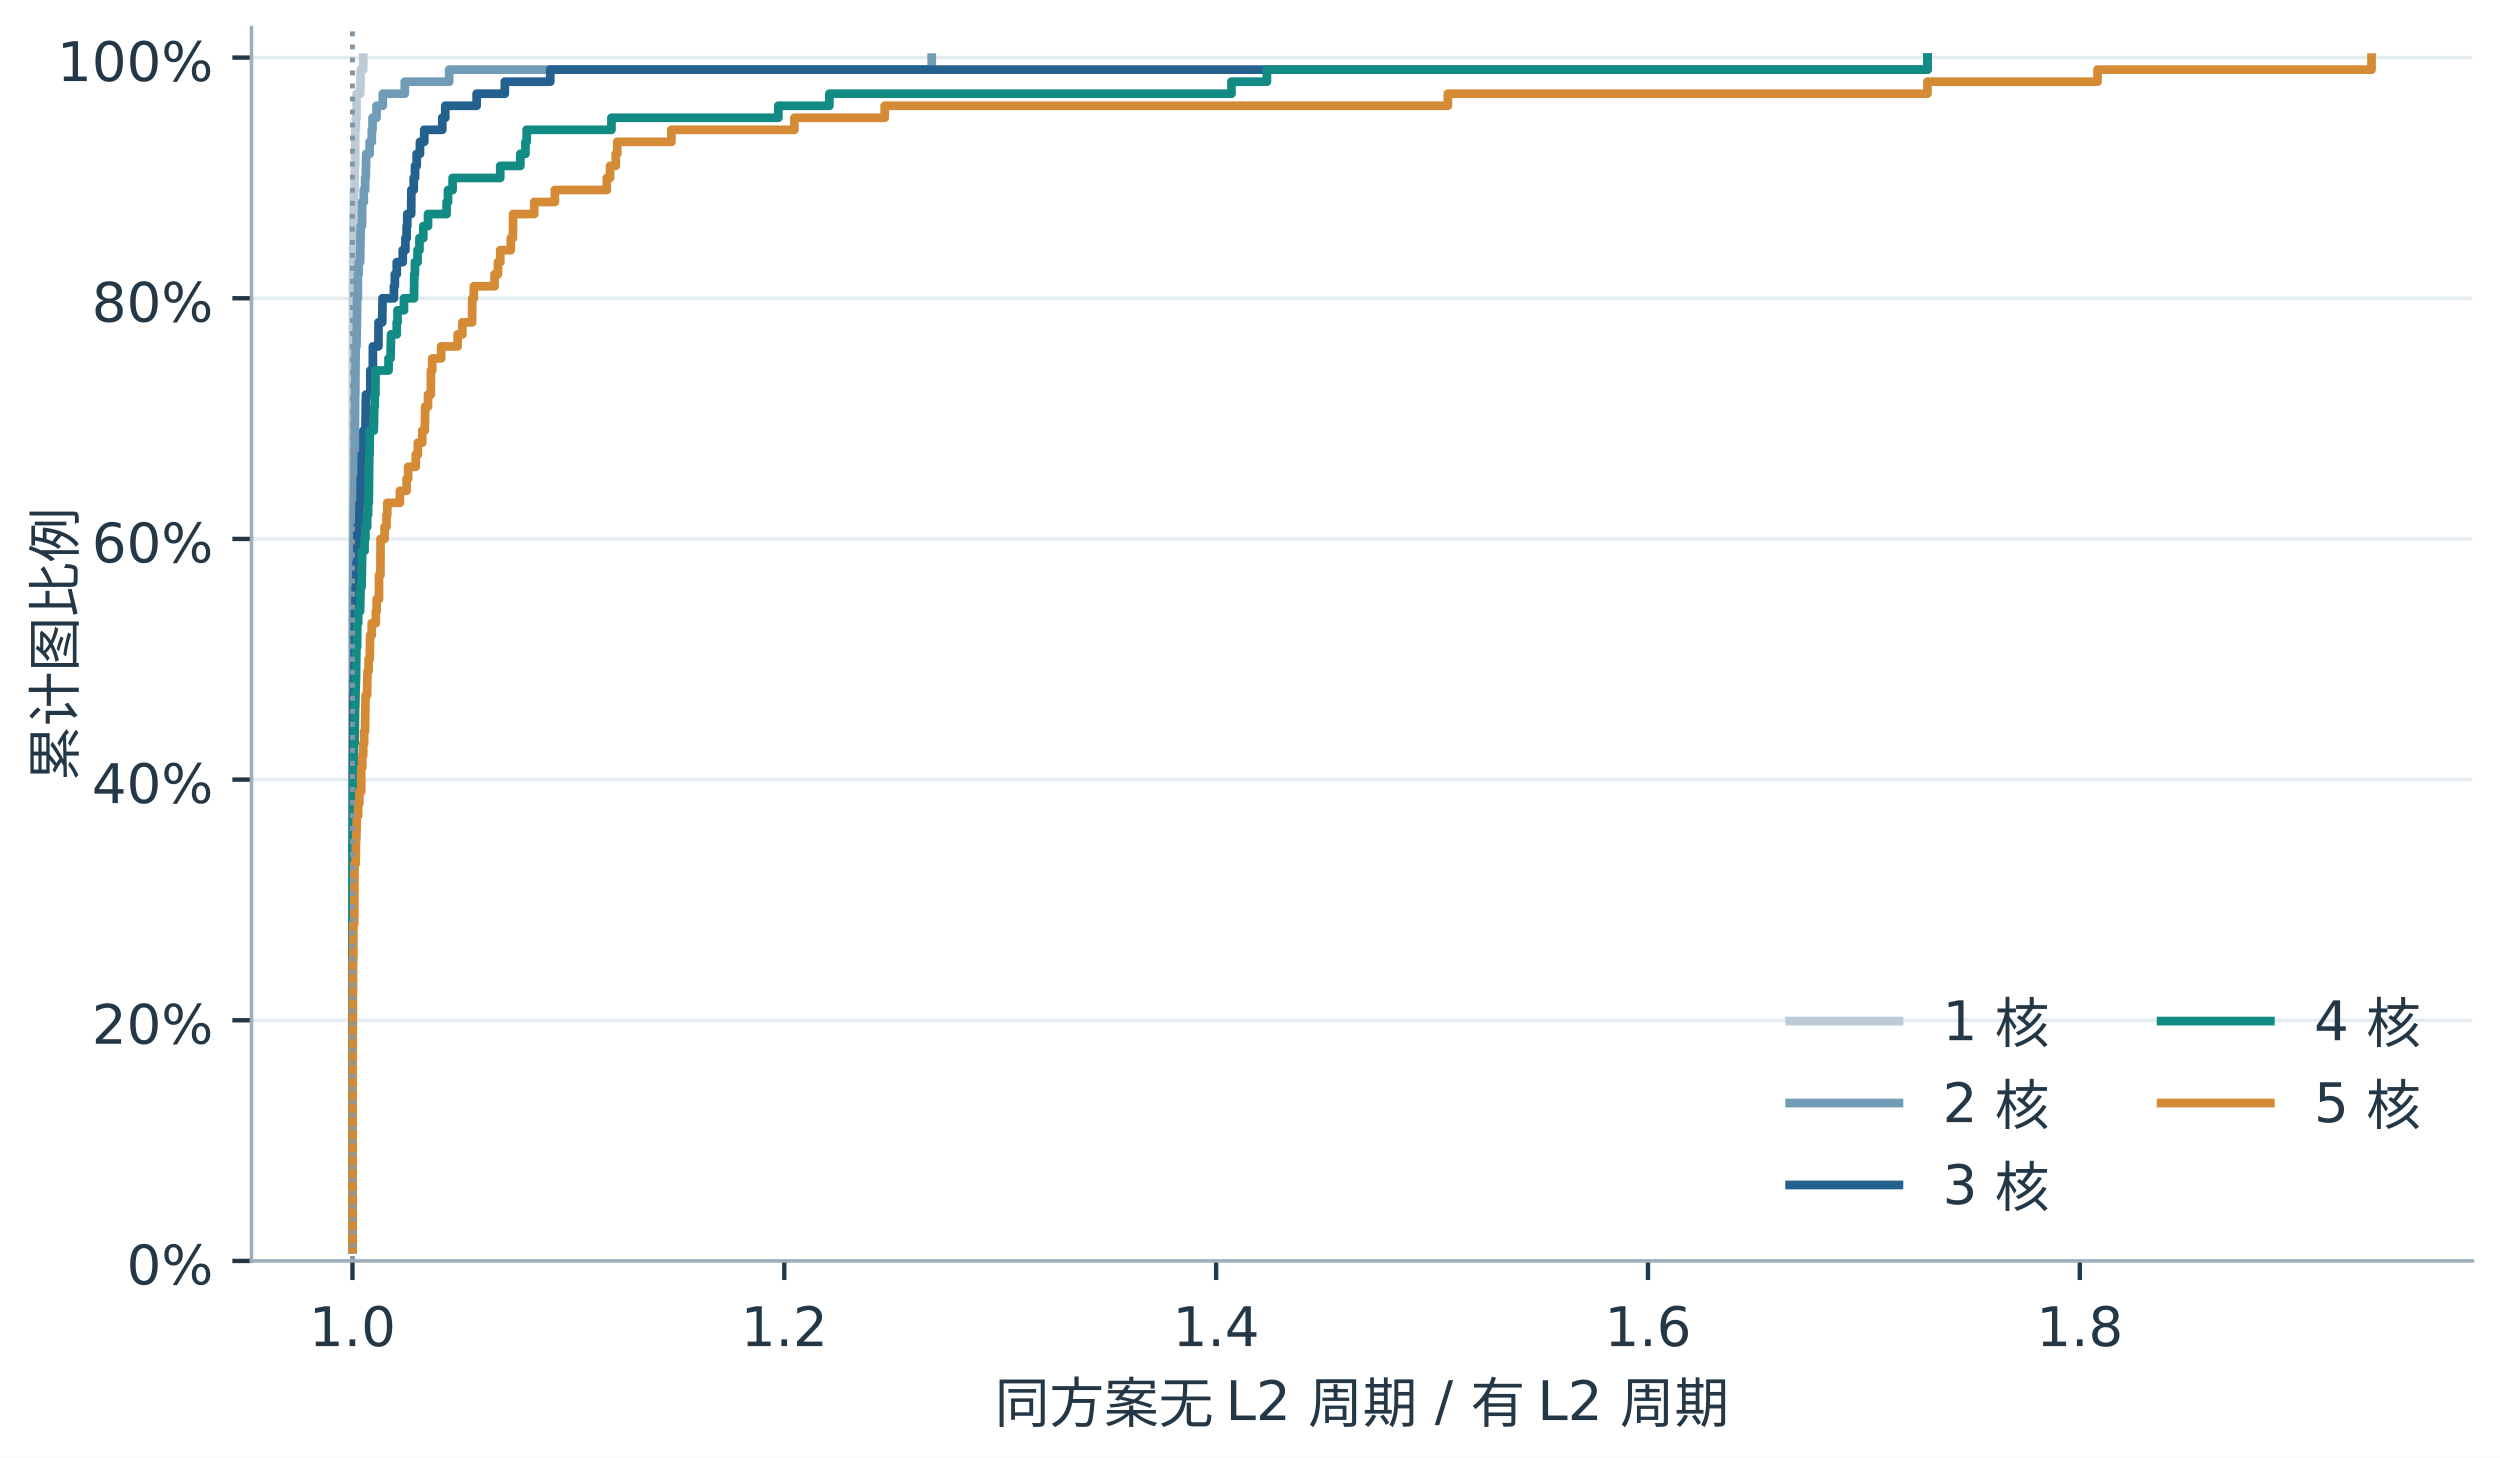
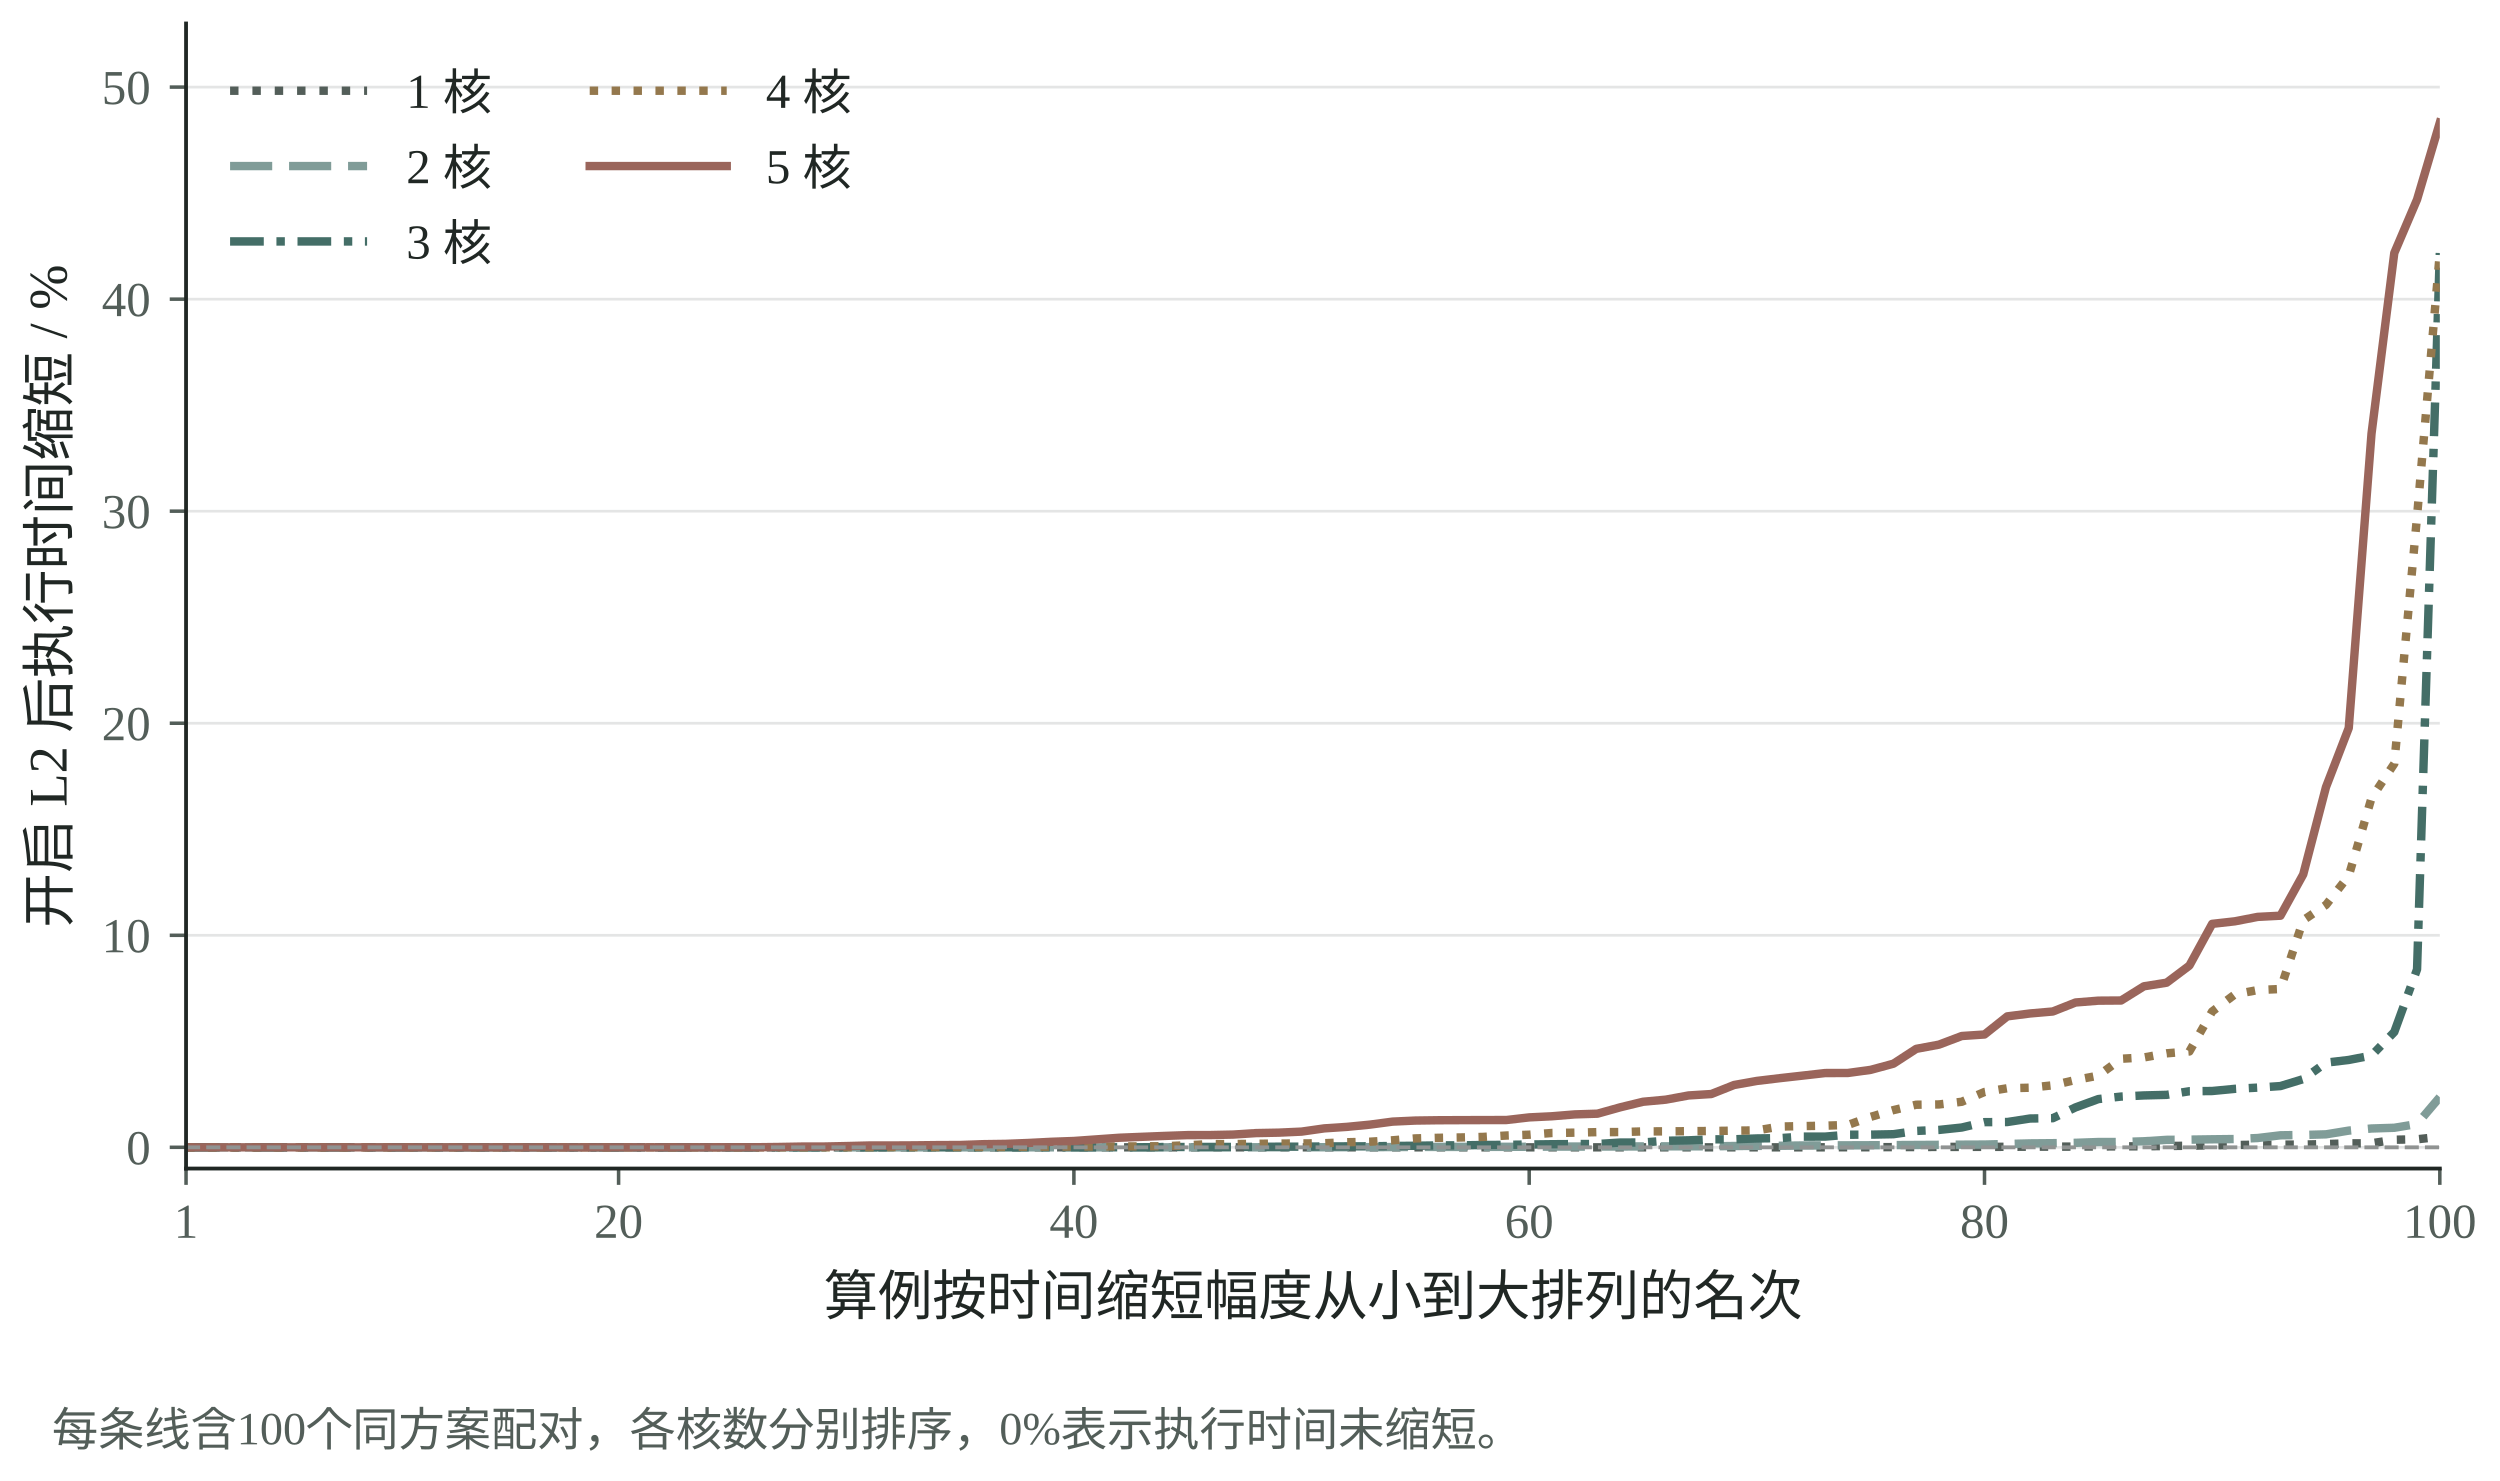
- <svg xmlns="http://www.w3.org/2000/svg" xmlns:xlink="http://www.w3.org/1999/xlink" width="457.68pt" height="266.88pt" viewBox="0 0 457.68 266.88" version="1.1">
+ <svg xmlns="http://www.w3.org/2000/svg" xmlns:xlink="http://www.w3.org/1999/xlink" width="459.84pt" height="272.4pt" viewBox="0 0 459.84 272.4" version="1.1">
  <defs>
    <style type="text/css">*{stroke-linejoin: round; stroke-linecap: butt}</style>
  </defs>
  <g id="figure_1">
    <g id="patch_1">
-       <path d="M 0 266.88  L 457.68 266.88  L 457.68 0  L 0 0  z " style="fill: #ffffff" />
+       <path d="M 0 272.4  L 459.84 272.4  L 459.84 0  L 0 0  z " style="fill: #ffffff" />
    </g>
    <g id="axes_1">
      <g id="patch_2">
-         <path d="M 46.04 230.84  L 452.64 230.84  L 452.64 5.04  L 46.04 5.04  z " style="fill: #ffffff" />
+         <path d="M 34.22 214.937  L 448.77 214.937  L 448.77 4.32  L 34.22 4.32  z " style="fill: #ffffff" />
      </g>
      <g id="matplotlib.axis_1">
        <g id="xtick_1">
          <g id="line2d_1">
            <defs>
-               <path id="m5399ee2f53" d="M 0 0  L 0 3.5  " style="stroke: #243746; stroke-width: 0.8" />
+               <path id="m8ab909287a" d="M 0 0  L 0 3  " style="stroke: #535e59; stroke-width: 0.65" />
            </defs>
            <g>
-               <use xlink:href="#m5399ee2f53" x="64.525" y="230.84" style="fill: #243746; stroke: #243746; stroke-width: 0.8" />
+               <use xlink:href="#m8ab909287a" x="34.22" y="214.937" style="fill: #535e59; stroke: #535e59; stroke-width: 0.65" />
            </g>
          </g>
          <g id="text_1">
-             <text style="font-size: 10px; font-family: 'SimHei', 'Microsoft YaHei', 'DejaVu Sans', sans-serif; text-anchor: middle; fill: #243746" x="64.525" y="246.433" transform="rotate(-0 64.52538 246.4333)">1.0</text>
+             <text style="font-size: 9px; font-family: 'Times New Roman', 'SimSun', 'DejaVu Serif'; text-anchor: middle; fill: #535e59" x="34.22" y="227.677" transform="rotate(-0 34.22039 227.6767)">1</text>
          </g>
        </g>
        <g id="xtick_2">
          <g id="line2d_2">
            <g>
-               <use xlink:href="#m5399ee2f53" x="143.583" y="230.84" style="fill: #243746; stroke: #243746; stroke-width: 0.8" />
+               <use xlink:href="#m8ab909287a" x="113.78" y="214.937" style="fill: #535e59; stroke: #535e59; stroke-width: 0.65" />
            </g>
          </g>
          <g id="text_2">
-             <text style="font-size: 10px; font-family: 'SimHei', 'Microsoft YaHei', 'DejaVu Sans', sans-serif; text-anchor: middle; fill: #243746" x="143.583" y="246.433" transform="rotate(-0 143.583 246.4333)">1.2</text>
+             <text style="font-size: 9px; font-family: 'Times New Roman', 'SimSun', 'DejaVu Serif'; text-anchor: middle; fill: #535e59" x="113.78" y="227.677" transform="rotate(-0 113.7803 227.6767)">20</text>
          </g>
        </g>
        <g id="xtick_3">
          <g id="line2d_3">
            <g>
-               <use xlink:href="#m5399ee2f53" x="222.641" y="230.84" style="fill: #243746; stroke: #243746; stroke-width: 0.8" />
+               <use xlink:href="#m8ab909287a" x="197.528" y="214.937" style="fill: #535e59; stroke: #535e59; stroke-width: 0.65" />
            </g>
          </g>
          <g id="text_3">
-             <text style="font-size: 10px; font-family: 'SimHei', 'Microsoft YaHei', 'DejaVu Sans', sans-serif; text-anchor: middle; fill: #243746" x="222.641" y="246.433" transform="rotate(-0 222.6406 246.4333)">1.4</text>
+             <text style="font-size: 9px; font-family: 'Times New Roman', 'SimSun', 'DejaVu Serif'; text-anchor: middle; fill: #535e59" x="197.528" y="227.677" transform="rotate(-0 197.5276 227.6767)">40</text>
          </g>
        </g>
        <g id="xtick_4">
          <g id="line2d_4">
            <g>
-               <use xlink:href="#m5399ee2f53" x="301.698" y="230.84" style="fill: #243746; stroke: #243746; stroke-width: 0.8" />
+               <use xlink:href="#m8ab909287a" x="281.275" y="214.937" style="fill: #535e59; stroke: #535e59; stroke-width: 0.65" />
            </g>
          </g>
          <g id="text_4">
-             <text style="font-size: 10px; font-family: 'SimHei', 'Microsoft YaHei', 'DejaVu Sans', sans-serif; text-anchor: middle; fill: #243746" x="301.698" y="246.433" transform="rotate(-0 301.6982 246.4333)">1.6</text>
+             <text style="font-size: 9px; font-family: 'Times New Roman', 'SimSun', 'DejaVu Serif'; text-anchor: middle; fill: #535e59" x="281.275" y="227.677" transform="rotate(-0 281.2749 227.6767)">60</text>
          </g>
        </g>
        <g id="xtick_5">
          <g id="line2d_5">
            <g>
-               <use xlink:href="#m5399ee2f53" x="380.756" y="230.84" style="fill: #243746; stroke: #243746; stroke-width: 0.8" />
+               <use xlink:href="#m8ab909287a" x="365.022" y="214.937" style="fill: #535e59; stroke: #535e59; stroke-width: 0.65" />
            </g>
          </g>
          <g id="text_5">
-             <text style="font-size: 10px; font-family: 'SimHei', 'Microsoft YaHei', 'DejaVu Sans', sans-serif; text-anchor: middle; fill: #243746" x="380.756" y="246.433" transform="rotate(-0 380.7557 246.4333)">1.8</text>
-           </g>
-         </g>
-         <g id="text_6">
-           <text style="font-size: 10px; font-family: 'SimHei', 'Microsoft YaHei', 'DejaVu Sans', sans-serif; text-anchor: middle; fill: #243746" x="249.34" y="260.433" transform="rotate(-0 249.3398 260.4333)">同方案无 L2 周期 / 有 L2 周期</text>
+             <text style="font-size: 9px; font-family: 'Times New Roman', 'SimSun', 'DejaVu Serif'; text-anchor: middle; fill: #535e59" x="365.022" y="227.677" transform="rotate(-0 365.0222 227.6767)">80</text>
+           </g>
+         </g>
+         <g id="xtick_6">
+           <g id="line2d_6">
+             <g>
+               <use xlink:href="#m8ab909287a" x="448.77" y="214.937" style="fill: #535e59; stroke: #535e59; stroke-width: 0.65" />
+             </g>
+           </g>
+           <g id="text_6">
+             <text style="font-size: 9px; font-family: 'Times New Roman', 'SimSun', 'DejaVu Serif'; text-anchor: middle; fill: #535e59" x="448.77" y="227.677" transform="rotate(-0 448.7695 227.6767)">100</text>
+           </g>
+         </g>
+         <g id="text_7">
+           <text style="font-size: 10px; font-family: 'Times New Roman', 'SimSun', 'DejaVu Serif'; text-anchor: middle; fill: #202724" x="241.495" y="241.861" transform="rotate(-0 241.495 241.8613)">算例按时间缩短幅度从小到大排列的名次</text>
        </g>
      </g>
      <g id="matplotlib.axis_2">
        <g id="ytick_1">
-           <g id="line2d_6">
-             <path d="M 46.04 230.84  L 452.64 230.84  " clip-path="url(#pc9cf2dd7b9)" style="fill: none; stroke: #e5ecf0; stroke-width: 0.65; stroke-linecap: square" />
-           </g>
          <g id="line2d_7">
+             <path d="M 34.22 211.036  L 448.77 211.036  " clip-path="url(#p67cade36ab)" style="fill: none; stroke: #e4e5e5; stroke-width: 0.5; stroke-linecap: square" />
+           </g>
+           <g id="line2d_8">
            <defs>
-               <path id="m5c59125501" d="M 0 0  L -3.5 0  " style="stroke: #243746; stroke-width: 0.8" />
+               <path id="mce4676bd3b" d="M 0 0  L -3 0  " style="stroke: #535e59; stroke-width: 0.65" />
            </defs>
            <g>
-               <use xlink:href="#m5c59125501" x="46.04" y="230.84" style="fill: #243746; stroke: #243746; stroke-width: 0.8" />
-             </g>
-           </g>
-           <g id="text_7">
-             <text style="font-size: 10px; font-family: 'SimHei', 'Microsoft YaHei', 'DejaVu Sans', sans-serif; text-anchor: end; fill: #243746" x="39.04" y="235.136" transform="rotate(-0 39.04 235.1364)">0%</text>
+               <use xlink:href="#mce4676bd3b" x="34.22" y="211.036" style="fill: #535e59; stroke: #535e59; stroke-width: 0.65" />
+             </g>
+           </g>
+           <g id="text_8">
+             <text style="font-size: 9px; font-family: 'Times New Roman', 'SimSun', 'DejaVu Serif'; text-anchor: end; fill: #535e59" x="27.72" y="214.156" transform="rotate(-0 27.72039 214.1563)">0</text>
          </g>
        </g>
        <g id="ytick_2">
-           <g id="line2d_8">
-             <path d="M 46.04 186.781  L 452.64 186.781  " clip-path="url(#pc9cf2dd7b9)" style="fill: none; stroke: #e5ecf0; stroke-width: 0.65; stroke-linecap: square" />
-           </g>
          <g id="line2d_9">
-             <g>
-               <use xlink:href="#m5c59125501" x="46.04" y="186.781" style="fill: #243746; stroke: #243746; stroke-width: 0.8" />
-             </g>
-           </g>
-           <g id="text_8">
-             <text style="font-size: 10px; font-family: 'SimHei', 'Microsoft YaHei', 'DejaVu Sans', sans-serif; text-anchor: end; fill: #243746" x="39.04" y="191.078" transform="rotate(-0 39.04 191.078)">20%</text>
+             <path d="M 34.22 172.033  L 448.77 172.033  " clip-path="url(#p67cade36ab)" style="fill: none; stroke: #e4e5e5; stroke-width: 0.5; stroke-linecap: square" />
+           </g>
+           <g id="line2d_10">
+             <g>
+               <use xlink:href="#mce4676bd3b" x="34.22" y="172.033" style="fill: #535e59; stroke: #535e59; stroke-width: 0.65" />
+             </g>
+           </g>
+           <g id="text_9">
+             <text style="font-size: 9px; font-family: 'Times New Roman', 'SimSun', 'DejaVu Serif'; text-anchor: end; fill: #535e59" x="27.72" y="175.153" transform="rotate(-0 27.72039 175.1533)">10</text>
          </g>
        </g>
        <g id="ytick_3">
-           <g id="line2d_10">
-             <path d="M 46.04 142.723  L 452.64 142.723  " clip-path="url(#pc9cf2dd7b9)" style="fill: none; stroke: #e5ecf0; stroke-width: 0.65; stroke-linecap: square" />
-           </g>
          <g id="line2d_11">
-             <g>
-               <use xlink:href="#m5c59125501" x="46.04" y="142.723" style="fill: #243746; stroke: #243746; stroke-width: 0.8" />
-             </g>
-           </g>
-           <g id="text_9">
-             <text style="font-size: 10px; font-family: 'SimHei', 'Microsoft YaHei', 'DejaVu Sans', sans-serif; text-anchor: end; fill: #243746" x="39.04" y="147.02" transform="rotate(-0 39.04 147.0195)">40%</text>
+             <path d="M 34.22 133.03  L 448.77 133.03  " clip-path="url(#p67cade36ab)" style="fill: none; stroke: #e4e5e5; stroke-width: 0.5; stroke-linecap: square" />
+           </g>
+           <g id="line2d_12">
+             <g>
+               <use xlink:href="#mce4676bd3b" x="34.22" y="133.03" style="fill: #535e59; stroke: #535e59; stroke-width: 0.65" />
+             </g>
+           </g>
+           <g id="text_10">
+             <text style="font-size: 9px; font-family: 'Times New Roman', 'SimSun', 'DejaVu Serif'; text-anchor: end; fill: #535e59" x="27.72" y="136.15" transform="rotate(-0 27.72039 136.1502)">20</text>
          </g>
        </g>
        <g id="ytick_4">
-           <g id="line2d_12">
-             <path d="M 46.04 98.664  L 452.64 98.664  " clip-path="url(#pc9cf2dd7b9)" style="fill: none; stroke: #e5ecf0; stroke-width: 0.65; stroke-linecap: square" />
-           </g>
          <g id="line2d_13">
-             <g>
-               <use xlink:href="#m5c59125501" x="46.04" y="98.664" style="fill: #243746; stroke: #243746; stroke-width: 0.8" />
-             </g>
-           </g>
-           <g id="text_10">
-             <text style="font-size: 10px; font-family: 'SimHei', 'Microsoft YaHei', 'DejaVu Sans', sans-serif; text-anchor: end; fill: #243746" x="39.04" y="102.961" transform="rotate(-0 39.04 102.9611)">60%</text>
+             <path d="M 34.22 94.027  L 448.77 94.027  " clip-path="url(#p67cade36ab)" style="fill: none; stroke: #e4e5e5; stroke-width: 0.5; stroke-linecap: square" />
+           </g>
+           <g id="line2d_14">
+             <g>
+               <use xlink:href="#mce4676bd3b" x="34.22" y="94.027" style="fill: #535e59; stroke: #535e59; stroke-width: 0.65" />
+             </g>
+           </g>
+           <g id="text_11">
+             <text style="font-size: 9px; font-family: 'Times New Roman', 'SimSun', 'DejaVu Serif'; text-anchor: end; fill: #535e59" x="27.72" y="97.147" transform="rotate(-0 27.72039 97.14715)">30</text>
          </g>
        </g>
        <g id="ytick_5">
-           <g id="line2d_14">
-             <path d="M 46.04 54.606  L 452.64 54.606  " clip-path="url(#pc9cf2dd7b9)" style="fill: none; stroke: #e5ecf0; stroke-width: 0.65; stroke-linecap: square" />
-           </g>
          <g id="line2d_15">
-             <g>
-               <use xlink:href="#m5c59125501" x="46.04" y="54.606" style="fill: #243746; stroke: #243746; stroke-width: 0.8" />
-             </g>
-           </g>
-           <g id="text_11">
-             <text style="font-size: 10px; font-family: 'SimHei', 'Microsoft YaHei', 'DejaVu Sans', sans-serif; text-anchor: end; fill: #243746" x="39.04" y="58.903" transform="rotate(-0 39.04 58.90262)">80%</text>
+             <path d="M 34.22 55.024  L 448.77 55.024  " clip-path="url(#p67cade36ab)" style="fill: none; stroke: #e4e5e5; stroke-width: 0.5; stroke-linecap: square" />
+           </g>
+           <g id="line2d_16">
+             <g>
+               <use xlink:href="#mce4676bd3b" x="34.22" y="55.024" style="fill: #535e59; stroke: #535e59; stroke-width: 0.65" />
+             </g>
+           </g>
+           <g id="text_12">
+             <text style="font-size: 9px; font-family: 'Times New Roman', 'SimSun', 'DejaVu Serif'; text-anchor: end; fill: #535e59" x="27.72" y="58.144" transform="rotate(-0 27.72039 58.14409)">40</text>
          </g>
        </g>
        <g id="ytick_6">
-           <g id="line2d_16">
-             <path d="M 46.04 10.547  L 452.64 10.547  " clip-path="url(#pc9cf2dd7b9)" style="fill: none; stroke: #e5ecf0; stroke-width: 0.65; stroke-linecap: square" />
-           </g>
          <g id="line2d_17">
-             <g>
-               <use xlink:href="#m5c59125501" x="46.04" y="10.547" style="fill: #243746; stroke: #243746; stroke-width: 0.8" />
-             </g>
-           </g>
-           <g id="text_12">
-             <text style="font-size: 10px; font-family: 'SimHei', 'Microsoft YaHei', 'DejaVu Sans', sans-serif; text-anchor: end; fill: #243746" x="39.04" y="14.844" transform="rotate(-0 39.04 14.84418)">100%</text>
-           </g>
-         </g>
-         <g id="text_13">
-           <text style="font-size: 10px; font-family: 'SimHei', 'Microsoft YaHei', 'DejaVu Sans', sans-serif; text-anchor: middle; fill: #243746" x="13.634" y="117.94" transform="rotate(-90 13.63375 117.9398)">累计图比例</text>
-         </g>
-       </g>
-       <g id="line2d_18">
-         <path d="M 64.525 228.637  L 64.624 52.403  L 64.638 52.403  L 64.705 39.185  L 64.767 39.185  L 64.83 34.779  L 64.899 34.779  L 64.955 30.374  L 65.021 30.374  L 65.034 23.765  L 65.142 23.765  L 65.142 21.562  L 65.263 21.562  L 65.285 17.156  L 65.948 17.156  L 66.031 12.75  L 66.501 12.75  L 66.501 10.547  L 66.501 10.547  " clip-path="url(#pc9cf2dd7b9)" style="fill: none; stroke: #bccbd6; stroke-width: 1.6; stroke-linecap: square" />
+             <path d="M 34.22 16.021  L 448.77 16.021  " clip-path="url(#p67cade36ab)" style="fill: none; stroke: #e4e5e5; stroke-width: 0.5; stroke-linecap: square" />
+           </g>
+           <g id="line2d_18">
+             <g>
+               <use xlink:href="#mce4676bd3b" x="34.22" y="16.021" style="fill: #535e59; stroke: #535e59; stroke-width: 0.65" />
+             </g>
+           </g>
+           <g id="text_13">
+             <text style="font-size: 9px; font-family: 'Times New Roman', 'SimSun', 'DejaVu Serif'; text-anchor: end; fill: #535e59" x="27.72" y="19.141" transform="rotate(-0 27.72039 19.14103)">50</text>
+           </g>
+         </g>
+         <g id="text_14">
+           <text style="font-size: 10px; font-family: 'Times New Roman', 'SimSun', 'DejaVu Serif'; text-anchor: middle; fill: #202724" x="12.562" y="109.628" transform="rotate(-90 12.56219 109.6283)">开启 L2 后执行时间缩短 / %</text>
+         </g>
      </g>
      <g id="line2d_19">
-         <path d="M 64.525 228.637  L 64.631 107.476  L 64.663 107.476  L 64.772 92.055  L 64.8 92.055  L 64.899 85.447  L 64.917 85.447  L 65.025 72.229  L 65.044 72.229  L 65.118 63.417  L 65.262 63.417  L 65.367 56.809  L 65.373 56.809  L 65.373 54.606  L 65.519 54.606  L 65.52 50.2  L 65.656 50.2  L 65.656 47.997  L 65.926 47.997  L 66.03 41.388  L 66.269 41.388  L 66.311 36.982  L 66.597 36.982  L 66.597 34.779  L 66.842 34.779  L 66.842 32.577  L 66.963 32.577  L 67.042 28.171  L 67.669 28.171  L 67.669 25.968  L 68.07 25.968  L 68.07 23.765  L 68.205 23.765  L 68.205 21.562  L 68.93 21.562  L 68.93 19.359  L 70.072 19.359  L 70.072 17.156  L 74.105 17.156  L 74.105 14.953  L 82.235 14.953  L 82.235 12.75  L 170.572 12.75  L 170.572 10.547  L 170.572 10.547  " clip-path="url(#pc9cf2dd7b9)" style="fill: none; stroke: #719cb7; stroke-width: 1.6; stroke-linecap: square" />
+         <path d="M 34.22 211.036  L 38.408 211.036  L 42.595 211.036  L 46.782 211.036  L 50.97 211.036  L 55.157 211.036  L 59.345 211.036  L 63.532 211.036  L 67.719 211.036  L 71.907 211.036  L 76.094 211.036  L 80.281 211.036  L 84.469 211.036  L 88.656 211.036  L 92.844 211.036  L 97.031 211.036  L 101.218 211.036  L 105.406 211.036  L 109.593 211.036  L 113.78 211.036  L 117.968 211.036  L 122.155 211.036  L 126.342 211.036  L 130.53 211.036  L 134.717 211.036  L 138.905 211.036  L 143.092 211.036  L 147.279 211.036  L 151.467 211.036  L 155.654 211.036  L 159.841 211.036  L 164.029 211.036  L 168.216 211.036  L 172.403 211.036  L 176.591 211.036  L 180.778 211.036  L 184.966 211.036  L 189.153 211.036  L 193.34 211.036  L 197.528 211.036  L 201.715 211.036  L 205.902 211.036  L 210.09 211.036  L 214.277 211.036  L 218.464 211.036  L 222.652 211.036  L 226.839 211.036  L 231.027 211.036  L 235.214 211.036  L 239.401 211.036  L 243.589 211.036  L 247.776 211.036  L 251.963 211.036  L 256.151 211.036  L 260.338 211.036  L 264.525 211.036  L 268.713 211.036  L 272.9 211.036  L 277.088 211.036  L 281.275 211.036  L 285.462 211.036  L 289.65 211.036  L 293.837 211.036  L 298.024 211.036  L 302.212 211.036  L 306.399 211.036  L 310.586 211.036  L 314.774 211.036  L 318.961 211.036  L 323.149 211.036  L 327.336 211.036  L 331.523 211.036  L 335.711 211.027  L 339.898 211.021  L 344.085 211.016  L 348.273 210.993  L 352.46 210.977  L 356.647 210.96  L 360.835 210.954  L 365.022 210.949  L 369.21 210.939  L 373.397 210.919  L 377.584 210.909  L 381.772 210.903  L 385.959 210.875  L 390.146 210.859  L 394.334 210.84  L 398.521 210.798  L 402.709 210.736  L 406.896 210.668  L 411.083 210.613  L 415.271 210.548  L 419.458 210.544  L 423.645 210.535  L 427.833 210.429  L 432.02 210.31  L 436.207 210.288  L 440.395 209.638  L 444.582 209.556  L 448.77 209.096  " clip-path="url(#p67cade36ab)" style="fill: none; stroke-dasharray: 1.55,2.558; stroke-dashoffset: 0; stroke: #535e59; stroke-width: 1.55" />
      </g>
      <g id="line2d_20">
-         <path d="M 64.525 228.637  L 64.616 138.317  L 64.645 138.317  L 64.719 127.302  L 64.77 127.302  L 64.821 122.896  L 64.887 122.896  L 64.991 111.882  L 65.051 111.882  L 65.108 107.476  L 65.236 107.476  L 65.263 103.07  L 65.421 103.07  L 65.439 96.461  L 65.757 96.461  L 65.836 92.055  L 66.02 92.055  L 66.033 87.65  L 66.19 87.65  L 66.248 83.244  L 66.53 83.244  L 66.535 78.838  L 66.895 78.838  L 66.99 72.229  L 67.797 72.229  L 67.804 67.823  L 68.254 67.823  L 68.267 63.417  L 69.277 63.417  L 69.299 59.012  L 69.973 59.012  L 70.033 54.606  L 72.117 54.606  L 72.117 52.403  L 72.288 52.403  L 72.288 50.2  L 72.639 50.2  L 72.639 47.997  L 73.732 47.997  L 73.732 45.794  L 74.221 45.794  L 74.221 43.591  L 74.443 43.591  L 74.443 41.388  L 74.558 41.388  L 74.558 39.185  L 75.267 39.185  L 75.31 34.779  L 75.742 34.779  L 75.742 32.577  L 75.98 32.577  L 75.98 30.374  L 76.287 30.374  L 76.287 28.171  L 76.883 28.171  L 76.883 25.968  L 77.668 25.968  L 77.668 23.765  L 80.967 23.765  L 80.967 21.562  L 81.515 21.562  L 81.515 19.359  L 87.262 19.359  L 87.262 17.156  L 92.418 17.156  L 92.418 14.953  L 100.741 14.953  L 100.741 12.75  L 352.858 12.75  L 352.858 10.547  L 352.858 10.547  " clip-path="url(#pc9cf2dd7b9)" style="fill: none; stroke: #24618f; stroke-width: 1.6; stroke-linecap: square" />
+         <path d="M 34.22 211.036  L 38.408 211.036  L 42.595 211.036  L 46.782 211.036  L 50.97 211.036  L 55.157 211.036  L 59.345 211.036  L 63.532 211.036  L 67.719 211.036  L 71.907 211.036  L 76.094 211.036  L 80.281 211.036  L 84.469 211.036  L 88.656 211.036  L 92.844 211.036  L 97.031 211.036  L 101.218 211.036  L 105.406 211.036  L 109.593 211.036  L 113.78 211.036  L 117.968 211.036  L 122.155 211.036  L 126.342 211.036  L 130.53 211.036  L 134.717 211.036  L 138.905 211.036  L 143.092 211.036  L 147.279 211.036  L 151.467 211.036  L 155.654 211.036  L 159.841 211.036  L 164.029 211.036  L 168.216 211.036  L 172.403 211.036  L 176.591 211.036  L 180.778 211.036  L 184.966 211.036  L 189.153 211.036  L 193.34 211.036  L 197.528 211.036  L 201.715 211.036  L 205.902 211.036  L 210.09 211.036  L 214.277 211.036  L 218.464 211.036  L 222.652 211.035  L 226.839 211.033  L 231.027 211.029  L 235.214 211.019  L 239.401 211.015  L 243.589 211.015  L 247.776 211.013  L 251.963 211.005  L 256.151 210.982  L 260.338 210.968  L 264.525 210.959  L 268.713 210.956  L 272.9 210.956  L 277.088 210.943  L 281.275 210.932  L 285.462 210.901  L 289.65 210.895  L 293.837 210.892  L 298.024 210.886  L 302.212 210.867  L 306.399 210.854  L 310.586 210.849  L 314.774 210.849  L 318.961 210.793  L 323.149 210.765  L 327.336 210.749  L 331.523 210.694  L 335.711 210.678  L 339.898 210.668  L 344.085 210.651  L 348.273 210.623  L 352.46 210.601  L 356.647 210.577  L 360.835 210.544  L 365.022 210.525  L 369.21 210.418  L 373.397 210.311  L 377.584 210.273  L 381.772 210.208  L 385.959 210.058  L 390.146 210.057  L 394.334 209.923  L 398.521 209.659  L 402.709 209.62  L 406.896 209.558  L 411.083 209.509  L 415.271 209.324  L 419.458 208.823  L 423.645 208.764  L 427.833 208.645  L 432.02 207.959  L 436.207 207.57  L 440.395 207.439  L 444.582 206.738  L 448.77 201.807  " clip-path="url(#p67cade36ab)" style="fill: none; stroke-dasharray: 7.75,3.1; stroke-dashoffset: 0; stroke: #809c98; stroke-width: 1.55" />
      </g>
      <g id="line2d_21">
-         <path d="M 64.522 228.637  L 64.525 228.637  L 64.577 153.737  L 64.655 153.737  L 64.738 140.52  L 64.771 140.52  L 64.806 136.114  L 64.919 136.114  L 65.005 129.505  L 65.033 129.505  L 65.133 125.099  L 65.158 125.099  L 65.246 118.49  L 65.372 118.49  L 65.396 114.085  L 65.574 114.085  L 65.574 111.882  L 65.926 111.882  L 66.006 107.476  L 66.198 107.476  L 66.307 100.867  L 66.741 100.867  L 66.741 98.664  L 66.895 98.664  L 66.895 96.461  L 67.22 96.461  L 67.22 94.258  L 67.38 94.258  L 67.38 92.055  L 67.517 92.055  L 67.599 83.244  L 67.657 83.244  L 67.708 78.838  L 68.436 78.838  L 68.523 74.432  L 68.602 74.432  L 68.602 72.229  L 68.731 72.229  L 68.748 67.823  L 71.131 67.823  L 71.131 65.62  L 71.492 65.62  L 71.591 61.215  L 72.631 61.215  L 72.631 59.012  L 72.783 59.012  L 72.783 56.809  L 73.958 56.809  L 73.958 54.606  L 75.784 54.606  L 75.855 50.2  L 75.963 50.2  L 75.963 47.997  L 76.438 47.997  L 76.438 45.794  L 76.79 45.794  L 76.79 43.591  L 77.495 43.591  L 77.495 41.388  L 78.358 41.388  L 78.358 39.185  L 81.757 39.185  L 81.757 36.982  L 82.023 36.982  L 82.023 34.779  L 82.863 34.779  L 82.863 32.577  L 91.582 32.577  L 91.582 30.374  L 95.263 30.374  L 95.263 28.171  L 96.195 28.171  L 96.195 25.968  L 96.422 25.968  L 96.422 23.765  L 111.938 23.765  L 111.938 21.562  L 142.491 21.562  L 142.491 19.359  L 151.835 19.359  L 151.835 17.156  L 225.449 17.156  L 225.449 14.953  L 231.935 14.953  L 231.935 12.75  L 352.858 12.75  L 352.858 10.547  L 352.858 10.547  " clip-path="url(#pc9cf2dd7b9)" style="fill: none; stroke: #138b85; stroke-width: 1.6; stroke-linecap: square" />
+         <path d="M 34.22 211.036  L 38.408 211.036  L 42.595 211.036  L 46.782 211.036  L 50.97 211.036  L 55.157 211.036  L 59.345 211.036  L 63.532 211.036  L 67.719 211.036  L 71.907 211.036  L 76.094 211.036  L 80.281 211.036  L 84.469 211.036  L 88.656 211.036  L 92.844 211.036  L 97.031 211.036  L 101.218 211.036  L 105.406 211.036  L 109.593 211.036  L 113.78 211.036  L 117.968 211.036  L 122.155 211.036  L 126.342 211.036  L 130.53 211.036  L 134.717 211.036  L 138.905 211.036  L 143.092 211.036  L 147.279 211.036  L 151.467 211.036  L 155.654 211.036  L 159.841 211.036  L 164.029 211.036  L 168.216 211.036  L 172.403 211.036  L 176.591 211.036  L 180.778 211.036  L 184.966 211.036  L 189.153 211.036  L 193.34 211.036  L 197.528 211.035  L 201.715 211.031  L 205.902 211.023  L 210.09 211.022  L 214.277 210.976  L 218.464 210.974  L 222.652 210.967  L 226.839 210.96  L 231.027 210.946  L 235.214 210.918  L 239.401 210.914  L 243.589 210.874  L 247.776 210.859  L 251.963 210.845  L 256.151 210.787  L 260.338 210.745  L 264.525 210.68  L 268.713 210.668  L 272.9 210.609  L 277.088 210.577  L 281.275 210.518  L 285.462 210.462  L 289.65 210.434  L 293.837 210.419  L 298.024 210.155  L 302.212 210.144  L 306.399 209.825  L 310.586 209.748  L 314.774 209.567  L 318.961 209.555  L 323.149 209.401  L 327.336 209.344  L 331.523 209.068  L 335.711 209.063  L 339.898 208.712  L 344.085 208.703  L 348.273 208.619  L 352.46 208.017  L 356.647 207.835  L 360.835 207.392  L 365.022 206.404  L 369.21 206.382  L 373.397 205.734  L 377.584 205.676  L 381.772 203.687  L 385.959 202.159  L 390.146 201.699  L 394.334 201.49  L 398.521 201.382  L 402.709 200.718  L 406.896 200.677  L 411.083 200.275  L 415.271 200.052  L 419.458 199.766  L 423.645 198.486  L 427.833 195.461  L 432.02 194.964  L 436.207 194.15  L 440.395 189.822  L 444.582 178.301  L 448.77 46.532  " clip-path="url(#p67cade36ab)" style="fill: none; stroke-dasharray: 6.2,2.325,1.55,2.325; stroke-dashoffset: 0; stroke: #446e67; stroke-width: 1.55" />
      </g>
      <g id="line2d_22">
-         <path d="M 64.525 228.637  L 64.589 175.766  L 64.662 175.766  L 64.668 169.158  L 64.844 169.158  L 64.903 158.143  L 65.112 158.143  L 65.174 153.737  L 65.228 153.737  L 65.33 149.331  L 65.559 149.331  L 65.559 147.128  L 65.786 147.128  L 65.786 144.926  L 66.129 144.926  L 66.133 140.52  L 66.322 140.52  L 66.322 138.317  L 66.497 138.317  L 66.497 136.114  L 66.667 136.114  L 66.667 133.911  L 66.819 133.911  L 66.921 127.302  L 67.198 127.302  L 67.282 122.896  L 67.478 122.896  L 67.478 120.693  L 67.688 120.693  L 67.76 116.288  L 68.051 116.288  L 68.051 114.085  L 68.803 114.085  L 68.803 111.882  L 68.953 111.882  L 68.953 109.679  L 69.379 109.679  L 69.385 105.273  L 69.642 105.273  L 69.673 98.664  L 70.403 98.664  L 70.403 96.461  L 70.761 96.461  L 70.761 94.258  L 70.901 94.258  L 70.901 92.055  L 73.208 92.055  L 73.208 89.853  L 74.44 89.853  L 74.44 87.65  L 74.719 87.65  L 74.719 85.447  L 76.112 85.447  L 76.112 83.244  L 76.499 83.244  L 76.499 81.041  L 77.306 81.041  L 77.306 78.838  L 77.759 78.838  L 77.849 74.432  L 78.359 74.432  L 78.359 72.229  L 78.875 72.229  L 78.889 67.823  L 79.127 67.823  L 79.127 65.62  L 80.761 65.62  L 80.761 63.417  L 83.777 63.417  L 83.777 61.215  L 84.646 61.215  L 84.646 59.012  L 86.427 59.012  L 86.452 54.606  L 86.743 54.606  L 86.743 52.403  L 90.546 52.403  L 90.546 50.2  L 91.162 50.2  L 91.162 47.997  L 91.582 47.997  L 91.582 45.794  L 93.507 45.794  L 93.507 43.591  L 93.899 43.591  L 93.935 39.185  L 97.803 39.185  L 97.803 36.982  L 101.582 36.982  L 101.582 34.779  L 111.091 34.779  L 111.091 32.577  L 111.689 32.577  L 111.689 30.374  L 112.722 30.374  L 112.722 28.171  L 113 28.171  L 113 25.968  L 122.912 25.968  L 122.912 23.765  L 145.436 23.765  L 145.436 21.562  L 161.958 21.562  L 161.958 19.359  L 265.065 19.359  L 265.065 17.156  L 352.858 17.156  L 352.858 14.953  L 383.995 14.953  L 383.995 12.75  L 434.158 12.75  L 434.158 10.547  L 434.158 10.547  " clip-path="url(#pc9cf2dd7b9)" style="fill: none; stroke: #d58b36; stroke-width: 1.6; stroke-linecap: square" />
+         <path d="M 34.22 211.036  L 38.408 211.036  L 42.595 211.036  L 46.782 211.036  L 50.97 211.036  L 55.157 211.036  L 59.345 211.036  L 63.532 211.036  L 67.719 211.036  L 71.907 211.036  L 76.094 211.036  L 80.281 211.036  L 84.469 211.036  L 88.656 211.036  L 92.844 211.036  L 97.031 211.036  L 101.218 211.036  L 105.406 211.036  L 109.593 211.036  L 113.78 211.036  L 117.968 211.036  L 122.155 211.036  L 126.342 211.036  L 130.53 211.036  L 134.717 211.036  L 138.905 211.036  L 143.092 211.036  L 147.279 211.036  L 151.467 211.031  L 155.654 211.027  L 159.841 211.019  L 164.029 211.001  L 168.216 210.996  L 172.403 210.986  L 176.591 210.979  L 180.778 210.975  L 184.966 210.968  L 189.153 210.923  L 193.34 210.922  L 197.528 210.898  L 201.715 210.879  L 205.902 210.873  L 210.09 210.856  L 214.277 210.827  L 218.464 210.648  L 222.652 210.437  L 226.839 210.434  L 231.027 210.388  L 235.214 210.338  L 239.401 210.326  L 243.589 210.278  L 247.776 210.1  L 251.963 210.004  L 256.151 209.74  L 260.338 209.393  L 264.525 209.286  L 268.713 209.22  L 272.9 209.115  L 277.088 208.863  L 281.275 208.712  L 285.462 208.396  L 289.65 208.336  L 293.837 208.24  L 298.024 208.229  L 302.212 208.107  L 306.399 208.098  L 310.586 208.069  L 314.774 208.027  L 318.961 207.971  L 323.149 207.921  L 327.336 207.215  L 331.523 207.131  L 335.711 207.055  L 339.898 206.914  L 344.085 205.431  L 348.273 204.187  L 352.46 203.199  L 356.647 203.146  L 360.835 202.657  L 365.022 200.853  L 369.21 200.168  L 373.397 200.069  L 377.584 199.626  L 381.772 198.646  L 385.959 197.849  L 390.146 194.744  L 394.334 194.503  L 398.521 193.744  L 402.709 193.401  L 406.896 186.05  L 411.083 182.896  L 415.271 182.106  L 419.458 181.914  L 423.645 169.264  L 427.833 166.446  L 432.02 161.087  L 436.207 146.781  L 440.395 140.474  L 444.582 94.997  L 448.77 46.532  " clip-path="url(#p67cade36ab)" style="fill: none; stroke-dasharray: 1.55,2.48; stroke-dashoffset: 0; stroke: #94784d; stroke-width: 1.55" />
      </g>
      <g id="line2d_23">
-         <path d="M 64.525 230.84  L 64.525 5.04  " clip-path="url(#pc9cf2dd7b9)" style="fill: none; stroke-dasharray: 0.9,1.485; stroke-dashoffset: 0; stroke: #8197a6; stroke-width: 0.9" />
+         <path d="M 34.22 211.036  L 38.408 211.036  L 42.595 211.036  L 46.782 211.036  L 50.97 211.036  L 55.157 211.036  L 59.345 211.036  L 63.532 211.036  L 67.719 211.036  L 71.907 211.036  L 76.094 211.036  L 80.281 211.036  L 84.469 211.036  L 88.656 211.036  L 92.844 211.036  L 97.031 211.036  L 101.218 211.036  L 105.406 211.036  L 109.593 211.036  L 113.78 211.036  L 117.968 211.036  L 122.155 211.036  L 126.342 211.036  L 130.53 211.036  L 134.717 211.025  L 138.905 211.021  L 143.092 210.973  L 147.279 210.898  L 151.467 210.89  L 155.654 210.804  L 159.841 210.698  L 164.029 210.697  L 168.216 210.673  L 172.403 210.625  L 176.591 210.607  L 180.778 210.458  L 184.966 210.397  L 189.153 210.234  L 193.34 210.019  L 197.528 209.867  L 201.715 209.569  L 205.902 209.271  L 210.09 209.101  L 214.277 208.935  L 218.464 208.786  L 222.652 208.778  L 226.839 208.687  L 231.027 208.417  L 235.214 208.335  L 239.401 208.144  L 243.589 207.548  L 247.776 207.27  L 251.963 206.861  L 256.151 206.305  L 260.338 206.112  L 264.525 206.053  L 268.713 206.035  L 272.9 206.022  L 277.088 206.012  L 281.275 205.528  L 285.462 205.322  L 289.65 204.979  L 293.837 204.845  L 298.024 203.674  L 302.212 202.653  L 306.399 202.265  L 310.586 201.493  L 314.774 201.231  L 318.961 199.569  L 323.149 198.821  L 327.336 198.318  L 331.523 197.848  L 335.711 197.373  L 339.898 197.36  L 344.085 196.785  L 348.273 195.649  L 352.46 192.923  L 356.647 192.145  L 360.835 190.56  L 365.022 190.28  L 369.21 186.947  L 373.397 186.413  L 377.584 186.05  L 381.772 184.393  L 385.959 184.058  L 390.146 184.027  L 394.334 181.417  L 398.521 180.751  L 402.709 177.606  L 406.896 169.932  L 411.083 169.461  L 415.271 168.648  L 419.458 168.431  L 423.645 160.84  L 427.833 144.766  L 432.02 133.91  L 436.207 79.762  L 440.395 46.532  L 444.582 36.707  L 448.77 22.562  " clip-path="url(#p67cade36ab)" style="fill: none; stroke: #9a655b; stroke-width: 1.55; stroke-linecap: square" />
+       </g>
+       <g id="line2d_24">
+         <path d="M 34.22 211.036  L 448.77 211.036  " clip-path="url(#p67cade36ab)" style="fill: none; stroke-dasharray: 2.59,1.12; stroke-dashoffset: 0; stroke: #909392; stroke-width: 0.7" />
      </g>
      <g id="patch_3">
-         <path d="M 46.04 230.84  L 46.04 5.04  " style="fill: none; stroke: #9eaeb9; stroke-width: 0.65; stroke-linejoin: miter; stroke-linecap: square" />
+         <path d="M 34.22 214.937  L 34.22 4.32  " style="fill: none; stroke: #202724; stroke-width: 0.7; stroke-linejoin: miter; stroke-linecap: square" />
      </g>
      <g id="patch_4">
-         <path d="M 46.04 230.84  L 452.64 230.84  " style="fill: none; stroke: #9eaeb9; stroke-width: 0.65; stroke-linejoin: miter; stroke-linecap: square" />
+         <path d="M 34.22 214.937  L 448.77 214.937  " style="fill: none; stroke: #202724; stroke-width: 0.7; stroke-linejoin: miter; stroke-linecap: square" />
      </g>
      <g id="legend_1">
-         <g id="line2d_24">
-           <path d="M 327.64 186.933  L 337.64 186.933  L 337.64 186.933  L 347.64 186.933  L 347.64 186.933  " style="fill: none; stroke: #bccbd6; stroke-width: 1.6; stroke-linecap: square" />
-         </g>
-         <g id="text_14">
-           <text style="font-size: 10px; font-family: 'SimHei', 'Microsoft YaHei', 'DejaVu Sans', sans-serif; text-anchor: start; fill: #243746" x="355.64" y="190.433" transform="rotate(-0 355.6395 190.4333)">1 核</text>
-         </g>
        <g id="line2d_25">
-           <path d="M 327.64 201.933  L 337.64 201.933  L 337.64 201.933  L 347.64 201.933  L 347.64 201.933  " style="fill: none; stroke: #719cb7; stroke-width: 1.6; stroke-linecap: square" />
+           <path d="M 42.32 16.688  L 54.92 16.688  L 67.52 16.688  " style="fill: none; stroke-dasharray: 1.55,2.558; stroke-dashoffset: 0; stroke: #535e59; stroke-width: 1.55" />
        </g>
        <g id="text_15">
-           <text style="font-size: 10px; font-family: 'SimHei', 'Microsoft YaHei', 'DejaVu Sans', sans-serif; text-anchor: start; fill: #243746" x="355.64" y="205.433" transform="rotate(-0 355.6395 205.4333)">2 核</text>
+           <text style="font-size: 9px; font-family: 'Times New Roman', 'SimSun', 'DejaVu Serif'; text-anchor: start; fill: #202724" x="74.72" y="19.838" transform="rotate(-0 74.72039 19.83797)">1 核</text>
        </g>
        <g id="line2d_26">
-           <path d="M 327.64 216.933  L 337.64 216.933  L 337.64 216.933  L 347.64 216.933  L 347.64 216.933  " style="fill: none; stroke: #24618f; stroke-width: 1.6; stroke-linecap: square" />
+           <path d="M 42.32 30.548  L 54.92 30.548  L 67.52 30.548  " style="fill: none; stroke-dasharray: 7.75,3.1; stroke-dashoffset: 0; stroke: #809c98; stroke-width: 1.55" />
        </g>
        <g id="text_16">
-           <text style="font-size: 10px; font-family: 'SimHei', 'Microsoft YaHei', 'DejaVu Sans', sans-serif; text-anchor: start; fill: #243746" x="355.64" y="220.433" transform="rotate(-0 355.6395 220.4333)">3 核</text>
+           <text style="font-size: 9px; font-family: 'Times New Roman', 'SimSun', 'DejaVu Serif'; text-anchor: start; fill: #202724" x="74.72" y="33.698" transform="rotate(-0 74.72039 33.69832)">2 核</text>
        </g>
        <g id="line2d_27">
-           <path d="M 395.64 186.933  L 405.64 186.933  L 405.64 186.933  L 415.64 186.933  L 415.64 186.933  " style="fill: none; stroke: #138b85; stroke-width: 1.6; stroke-linecap: square" />
+           <path d="M 42.32 44.409  L 54.92 44.409  L 67.52 44.409  " style="fill: none; stroke-dasharray: 6.2,2.325,1.55,2.325; stroke-dashoffset: 0; stroke: #446e67; stroke-width: 1.55" />
        </g>
        <g id="text_17">
-           <text style="font-size: 10px; font-family: 'SimHei', 'Microsoft YaHei', 'DejaVu Sans', sans-serif; text-anchor: start; fill: #243746" x="423.64" y="190.433" transform="rotate(-0 423.6395 190.4333)">4 核</text>
+           <text style="font-size: 9px; font-family: 'Times New Roman', 'SimSun', 'DejaVu Serif'; text-anchor: start; fill: #202724" x="74.72" y="47.559" transform="rotate(-0 74.72039 47.55867)">3 核</text>
        </g>
        <g id="line2d_28">
-           <path d="M 395.64 201.933  L 405.64 201.933  L 405.64 201.933  L 415.64 201.933  L 415.64 201.933  " style="fill: none; stroke: #d58b36; stroke-width: 1.6; stroke-linecap: square" />
+           <path d="M 108.47 16.688  L 121.07 16.688  L 133.67 16.688  " style="fill: none; stroke-dasharray: 1.55,2.48; stroke-dashoffset: 0; stroke: #94784d; stroke-width: 1.55" />
        </g>
        <g id="text_18">
-           <text style="font-size: 10px; font-family: 'SimHei', 'Microsoft YaHei', 'DejaVu Sans', sans-serif; text-anchor: start; fill: #243746" x="423.64" y="205.433" transform="rotate(-0 423.6395 205.4333)">5 核</text>
-         </g>
-       </g>
+           <text style="font-size: 9px; font-family: 'Times New Roman', 'SimSun', 'DejaVu Serif'; text-anchor: start; fill: #202724" x="140.87" y="19.838" transform="rotate(-0 140.8704 19.83797)">4 核</text>
+         </g>
+         <g id="line2d_29">
+           <path d="M 108.47 30.548  L 121.07 30.548  L 133.67 30.548  " style="fill: none; stroke: #9a655b; stroke-width: 1.55; stroke-linecap: square" />
+         </g>
+         <g id="text_19">
+           <text style="font-size: 9px; font-family: 'Times New Roman', 'SimSun', 'DejaVu Serif'; text-anchor: start; fill: #202724" x="140.87" y="33.698" transform="rotate(-0 140.8704 33.69832)">5 核</text>
+         </g>
+       </g>
+     </g>
+     <g id="text_20">
+       <text style="font-size: 8.5px; font-family: 'Times New Roman', 'SimSun', 'DejaVu Serif'; text-anchor: start; fill: #535e59" x="9.549" y="265.935" transform="rotate(-0 9.54936 265.9346)">每条线含100个同方案配对，各核数分别排序，0%表示执行时间未缩短。</text>
    </g>
  </g>
  <defs>
-     <clipPath id="pc9cf2dd7b9">
-       <rect x="46.04" y="5.04" width="406.6" height="225.8" />
+     <clipPath id="p67cade36ab">
+       <rect x="34.22" y="4.32" width="414.549" height="210.617" />
    </clipPath>
  </defs>
</svg>
